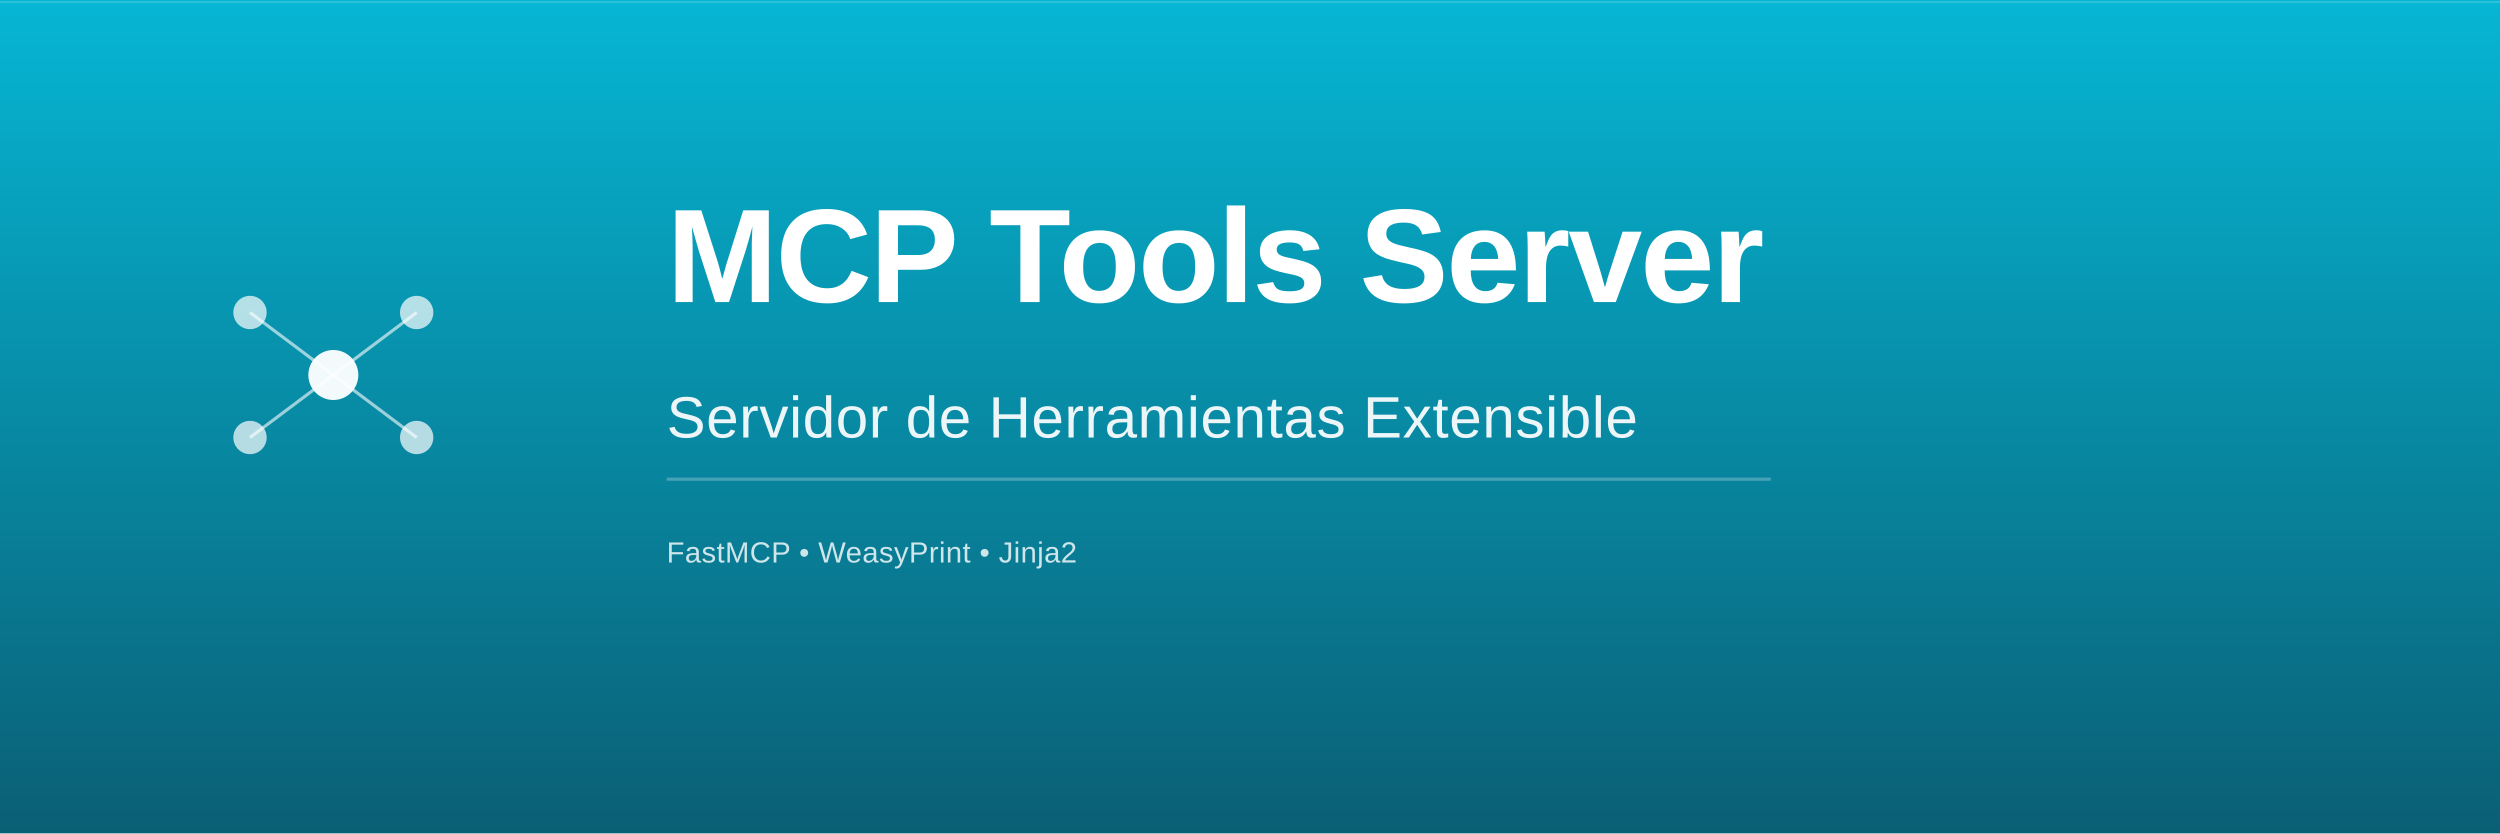
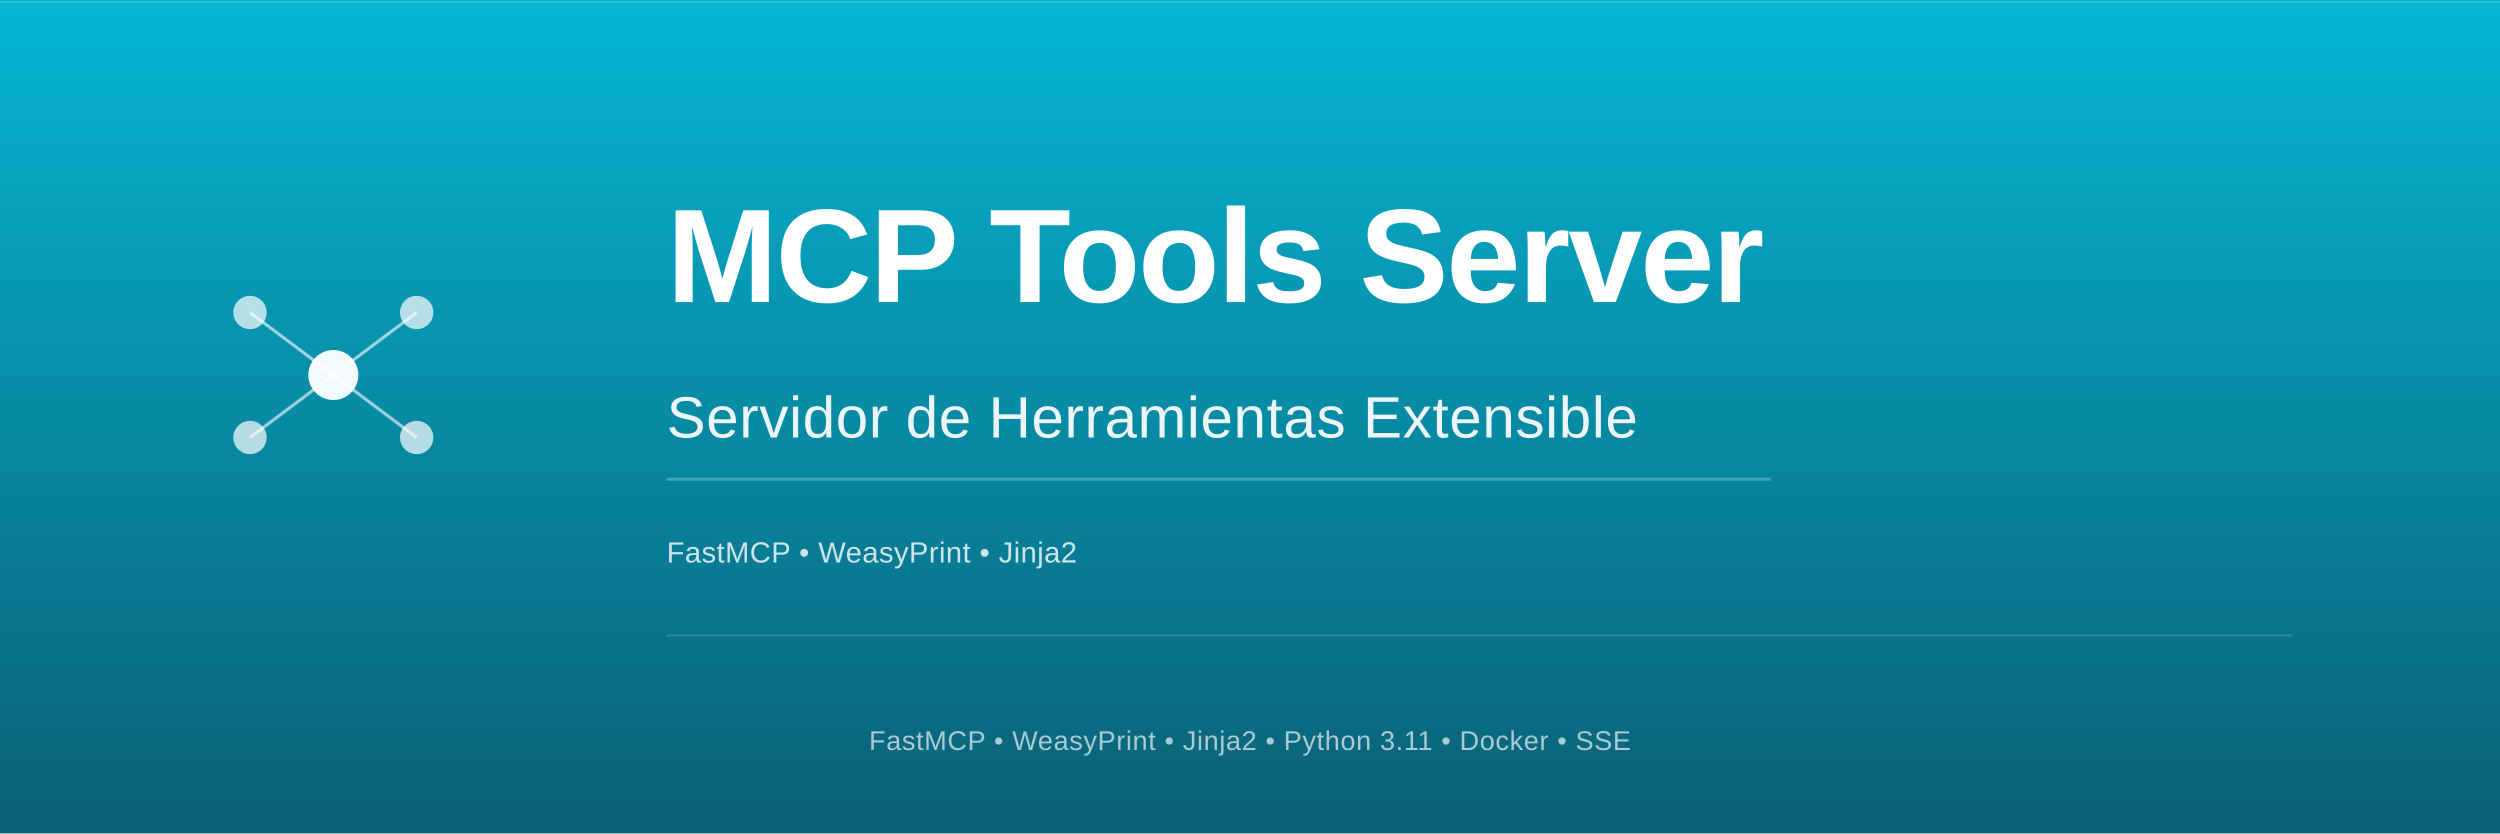
<svg xmlns="http://www.w3.org/2000/svg" viewBox="0 0 1200 400" width="1200" height="400">
  <defs>
    <linearGradient id="gradient-cyan-main" x1="0%" y1="0%" x2="0%" y2="100%">
      <stop offset="0%" style="stop-color:#06B6D4;stop-opacity:1" />
      <stop offset="100%" style="stop-color:#0a5f75;stop-opacity:1" />
    </linearGradient>
  </defs>
  <rect width="1200" height="400" fill="url(#gradient-cyan-main)" />
  <line x1="0" y1="1" x2="1200" y2="1" stroke="rgba(255,255,255,0.15)" stroke-width="1" />
  <g transform="translate(100, 120)">
    <circle cx="60" cy="60" r="12" fill="white" opacity="0.95" />
    <circle cx="20" cy="30" r="8" fill="white" opacity="0.7" />
    <circle cx="100" cy="30" r="8" fill="white" opacity="0.7" />
    <circle cx="20" cy="90" r="8" fill="white" opacity="0.7" />
    <circle cx="100" cy="90" r="8" fill="white" opacity="0.7" />
    <line x1="60" y1="60" x2="20" y2="30" stroke="white" stroke-width="1.5" opacity="0.6" />
    <line x1="60" y1="60" x2="100" y2="30" stroke="white" stroke-width="1.5" opacity="0.6" />
    <line x1="60" y1="60" x2="20" y2="90" stroke="white" stroke-width="1.5" opacity="0.6" />
    <line x1="60" y1="60" x2="100" y2="90" stroke="white" stroke-width="1.5" opacity="0.6" />
  </g>
  <text x="320" y="145" font-family="Arial, Helvetica, sans-serif" font-size="64" font-weight="bold" fill="white" letter-spacing="-1">
    MCP Tools Server
  </text>
  <text x="320" y="210" font-family="Arial, Helvetica, sans-serif" font-size="28" font-weight="300" fill="rgba(255,255,255,0.92)" letter-spacing="0.3">
    Servidor de Herramientas Extensible
  </text>
  <line x1="320" y1="230" x2="850" y2="230" stroke="rgba(255,255,255,0.25)" stroke-width="1.5" />
  <text x="320" y="270" font-family="Arial, Helvetica, sans-serif" font-size="14" font-weight="400" fill="rgba(255,255,255,0.8)" letter-spacing="0.2">
    FastMCP • WeasyPrint • Jinja2
  </text>
+   <line x1="320" y1="305" x2="1100" y2="305" stroke="rgba(255,255,255,0.15)" stroke-width="1" />
+   <text x="600" y="360" font-family="Arial, Helvetica, sans-serif" font-size="13" font-weight="400" fill="rgba(255,255,255,0.65)" letter-spacing="0.3" text-anchor="middle">
+     FastMCP • WeasyPrint • Jinja2 • Python 3.11 • Docker • SSE
+   </text>
</svg>
